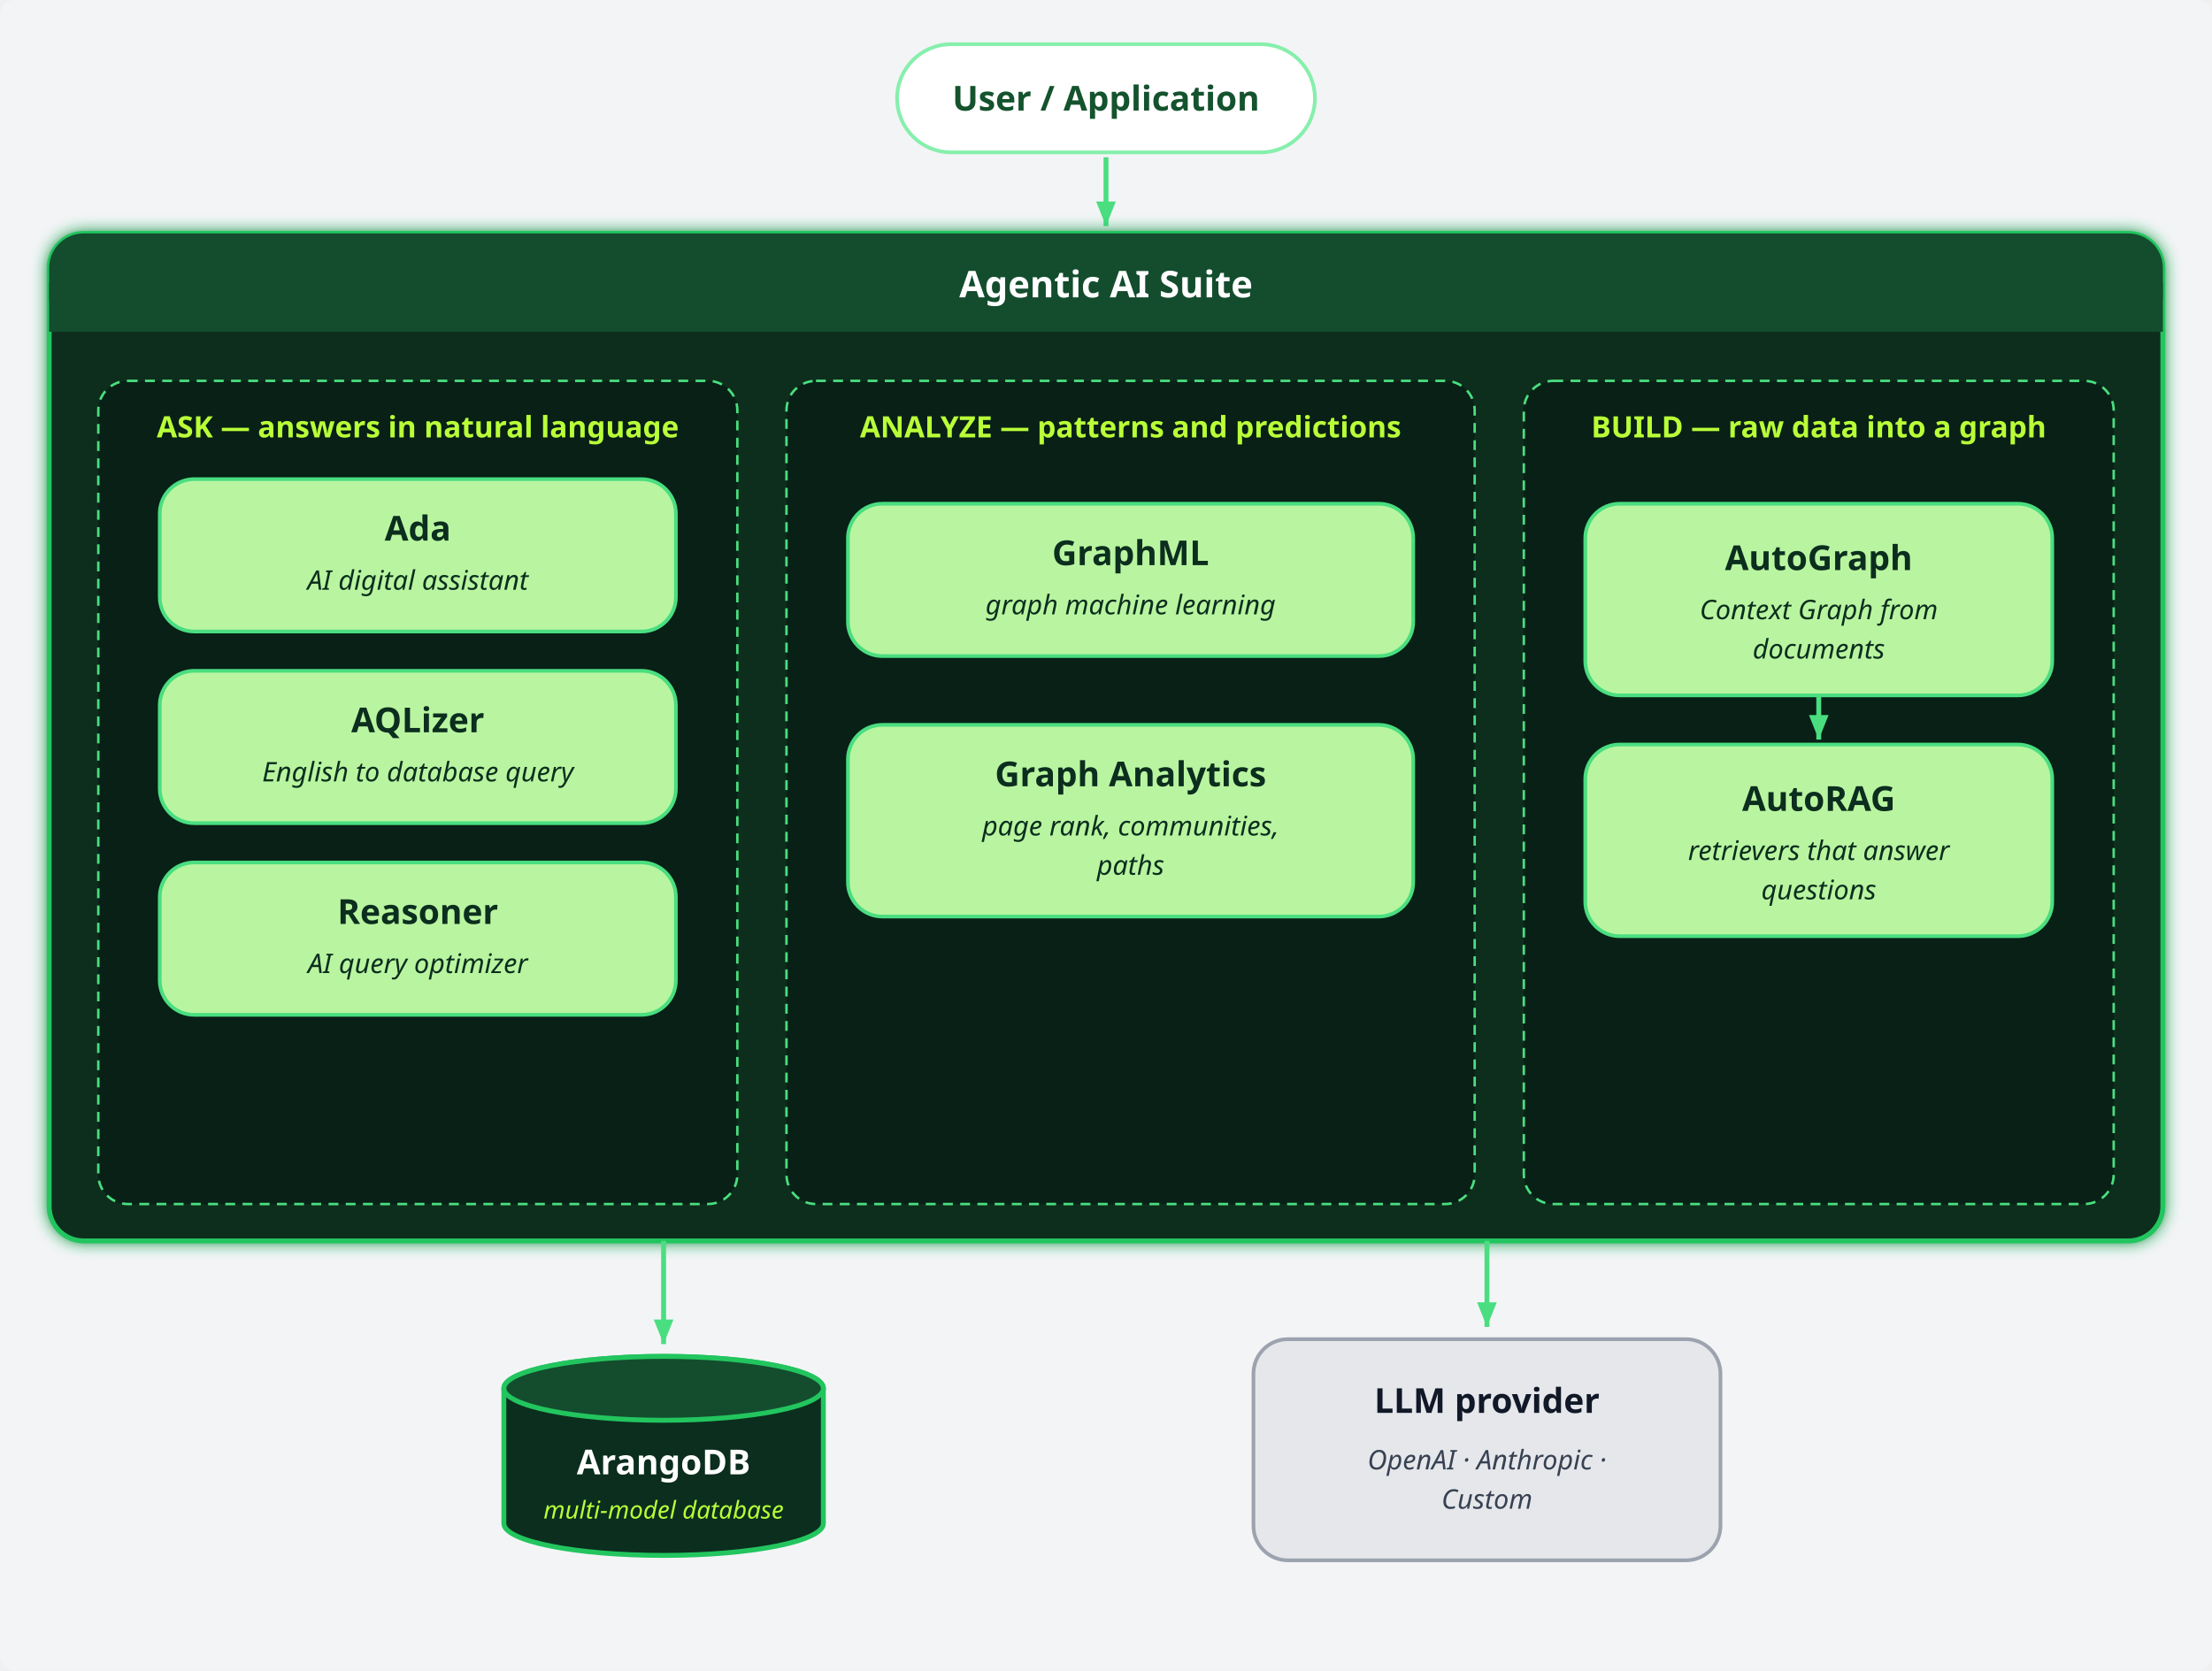
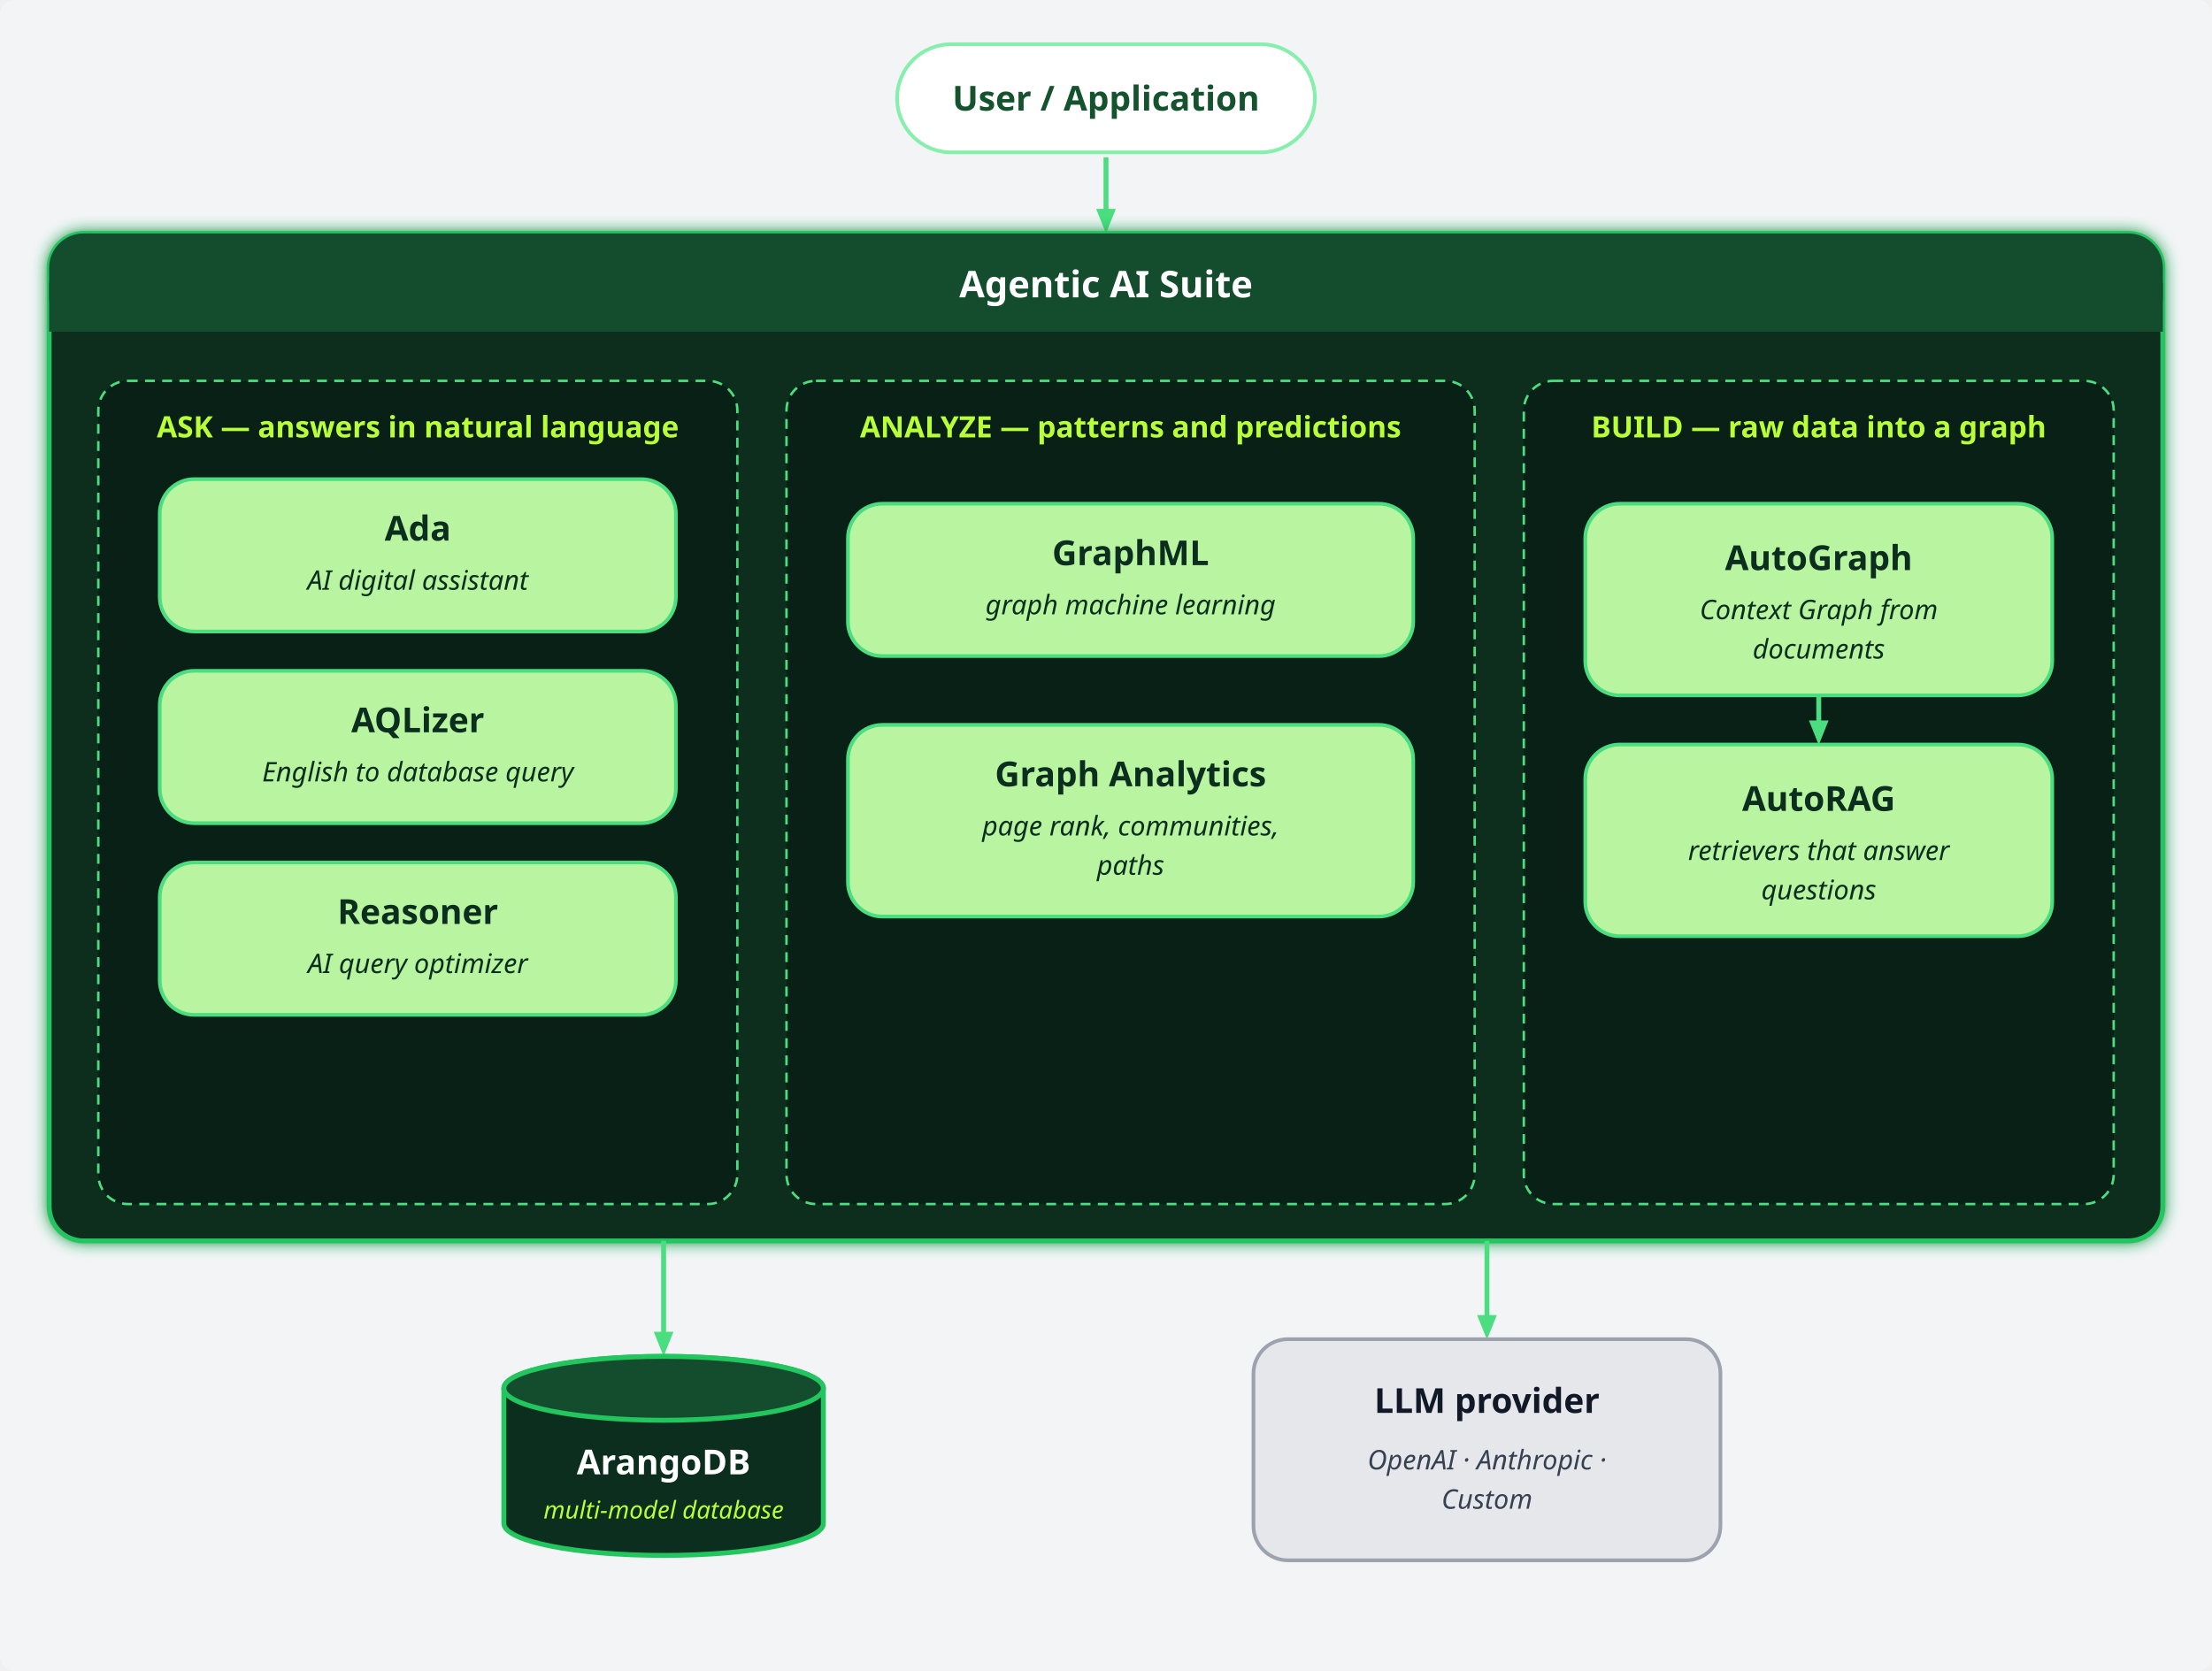
<svg xmlns="http://www.w3.org/2000/svg" viewBox="0 0 900 680" style="display:block;width:100%;max-width:900px;margin:0 auto">
  <style>
    .aai .pill-aai { fill: #b9f5a0; stroke: #4ade80; stroke-width: 1.5; }
    .aai .pill-ps  { fill: #ffffff; stroke: #86efac; stroke-width: 1.5; }
    .aai .pill-db  { fill: #e5e7eb; stroke: #9ca3af; stroke-width: 1.5; }
    .aai .card:hover .pill-aai { fill: #ffffff; stroke: #22c55e; }
    .aai .card:hover .pill-ps  { fill: #dcfce7; stroke: #22c55e; }
    .aai .card:hover .pill-db  { fill: #b9ff38; stroke: #22c55e; }
  </style>
  <defs>
    <filter id="aai-glow" x="-20%" y="-20%" width="140%" height="140%">
      <feGaussianBlur stdDeviation="3" result="blur" />
      <feMerge>
        <feMergeNode in="blur" />
        <feMergeNode in="SourceGraphic" />
      </feMerge>
    </filter>
-     <marker id="aai-arrow" markerWidth="10" markerHeight="8" refX="10" refY="4" orient="auto" markerUnits="userSpaceOnUse">
+     <marker id="aai-arrow" markerWidth="10" markerHeight="8" refX="2" refY="4" orient="auto" markerUnits="userSpaceOnUse">
      <polygon points="0 0,10 4,0 8" fill="#4ade80" />
    </marker>
  </defs>
  <g class="aai">
    <rect width="900" height="680" fill="#f3f4f6" rx="6" />
    <g class="card">
      <rect x="365" y="18" width="170" height="44" rx="22" class="pill-ps" />
      <text x="450" y="45" text-anchor="middle" font-family="sans-serif" font-size="14" font-weight="bold" fill="#14532d">User / Application</text>
    </g>
-     <path d="M 450 64 L 450 92" stroke="#4ade80" stroke-width="2" fill="none" marker-end="url(#aai-arrow)" />
+     <path d="M 450 64 L 450 87" stroke="#4ade80" stroke-width="2" fill="none" marker-end="url(#aai-arrow)" />
    <rect x="20" y="95" width="860" height="410" rx="14" fill="#0b2e1e" stroke="#22c55e" stroke-width="2" filter="url(#aai-glow)" />
    <rect x="20" y="95" width="860" height="40" rx="14" fill="#134d2e" />
    <rect x="20" y="115" width="860" height="20" fill="#134d2e" />
    <text x="450" y="121" text-anchor="middle" font-family="sans-serif" font-size="15" font-weight="bold" fill="#ffffff">Agentic AI Suite</text>
    <rect x="40" y="155" width="260" height="335" rx="12" fill="#082016" stroke="#4ade80" stroke-width="1" stroke-dasharray="4 3" />
    <text x="170" y="178" text-anchor="middle" font-family="sans-serif" font-size="12" font-weight="bold" fill="#b9ff38">ASK — answers in natural language</text>
    <g class="card">
      <rect x="65" y="195" width="210" height="62" rx="14" class="pill-aai" />
      <text x="170" y="220" text-anchor="middle" font-family="sans-serif" font-size="14" font-weight="bold" fill="#0b2e1e">Ada</text>
      <text x="170" y="240" text-anchor="middle" font-family="sans-serif" font-size="11" font-style="italic" fill="#0b2e1e">AI digital assistant</text>
    </g>
    <g class="card">
      <rect x="65" y="273" width="210" height="62" rx="14" class="pill-aai" />
      <text x="170" y="298" text-anchor="middle" font-family="sans-serif" font-size="14" font-weight="bold" fill="#0b2e1e">AQLizer</text>
      <text x="170" y="318" text-anchor="middle" font-family="sans-serif" font-size="11" font-style="italic" fill="#0b2e1e">English to database query</text>
    </g>
    <g class="card">
      <rect x="65" y="351" width="210" height="62" rx="14" class="pill-aai" />
      <text x="170" y="376" text-anchor="middle" font-family="sans-serif" font-size="14" font-weight="bold" fill="#0b2e1e">Reasoner</text>
      <text x="170" y="396" text-anchor="middle" font-family="sans-serif" font-size="11" font-style="italic" fill="#0b2e1e">AI query optimizer</text>
    </g>
    <rect x="320" y="155" width="280" height="335" rx="12" fill="#082016" stroke="#4ade80" stroke-width="1" stroke-dasharray="4 3" />
    <text x="460" y="178" text-anchor="middle" font-family="sans-serif" font-size="12" font-weight="bold" fill="#b9ff38">ANALYZE — patterns and predictions</text>
    <g class="card">
      <rect x="345" y="205" width="230" height="62" rx="14" class="pill-aai" />
      <text x="460" y="230" text-anchor="middle" font-family="sans-serif" font-size="14" font-weight="bold" fill="#0b2e1e">GraphML</text>
      <text x="460" y="250" text-anchor="middle" font-family="sans-serif" font-size="11" font-style="italic" fill="#0b2e1e">graph machine learning</text>
    </g>
    <g class="card">
      <rect x="345" y="295" width="230" height="78" rx="14" class="pill-aai" />
      <text x="460" y="320" text-anchor="middle" font-family="sans-serif" font-size="14" font-weight="bold" fill="#0b2e1e">Graph Analytics</text>
      <text x="460" y="340" text-anchor="middle" font-family="sans-serif" font-size="11" font-style="italic" fill="#0b2e1e">page rank, communities,</text>
      <text x="460" y="356" text-anchor="middle" font-family="sans-serif" font-size="11" font-style="italic" fill="#0b2e1e">paths</text>
    </g>
    <rect x="620" y="155" width="240" height="335" rx="12" fill="#082016" stroke="#4ade80" stroke-width="1" stroke-dasharray="4 3" />
    <text x="740" y="178" text-anchor="middle" font-family="sans-serif" font-size="12" font-weight="bold" fill="#b9ff38">BUILD — raw data into a graph</text>
    <g class="card">
      <rect x="645" y="205" width="190" height="78" rx="14" class="pill-aai" />
      <text x="740" y="232" text-anchor="middle" font-family="sans-serif" font-size="14" font-weight="bold" fill="#0b2e1e">AutoGraph</text>
      <text x="740" y="252" text-anchor="middle" font-family="sans-serif" font-size="11" font-style="italic" fill="#0b2e1e">Context Graph from</text>
      <text x="740" y="268" text-anchor="middle" font-family="sans-serif" font-size="11" font-style="italic" fill="#0b2e1e">documents</text>
    </g>
-     <path d="M 740 283 L 740 301" stroke="#4ade80" stroke-width="2" fill="none" marker-end="url(#aai-arrow)" />
+     <path d="M 740 283 L 740 295.2" stroke="#4ade80" stroke-width="2" fill="none" marker-end="url(#aai-arrow)" />
    <g class="card">
      <rect x="645" y="303" width="190" height="78" rx="14" class="pill-aai" />
      <text x="740" y="330" text-anchor="middle" font-family="sans-serif" font-size="14" font-weight="bold" fill="#0b2e1e">AutoRAG</text>
      <text x="740" y="350" text-anchor="middle" font-family="sans-serif" font-size="11" font-style="italic" fill="#0b2e1e">retrievers that answer</text>
      <text x="740" y="366" text-anchor="middle" font-family="sans-serif" font-size="11" font-style="italic" fill="#0b2e1e">questions</text>
    </g>
-     <path d="M 270 505 L 270 547" stroke="#4ade80" stroke-width="2" fill="none" marker-end="url(#aai-arrow)" />
-     <path d="M 605 505 L 605 540" stroke="#4ade80" stroke-width="2" fill="none" marker-end="url(#aai-arrow)" />
+     <path d="M 270 505 L 270 544" stroke="#4ade80" stroke-width="2" fill="none" marker-end="url(#aai-arrow)" />
+     <path d="M 605 505 L 605 537.2" stroke="#4ade80" stroke-width="2" fill="none" marker-end="url(#aai-arrow)" />
    <g class="card">
      <ellipse cx="270" cy="565" rx="65" ry="13" fill="#0b2e1e" stroke="#22c55e" stroke-width="2" />
      <path d="M 205 565 L 205 620 A 65 13 0 0 0 335 620 L 335 565" fill="#0b2e1e" stroke="#22c55e" stroke-width="2" />
      <ellipse cx="270" cy="565" rx="65" ry="13" fill="#134d2e" stroke="#22c55e" stroke-width="2" />
      <text x="270" y="600" text-anchor="middle" font-family="sans-serif" font-size="14" font-weight="bold" fill="#ffffff">ArangoDB</text>
      <text x="270" y="618" text-anchor="middle" font-family="sans-serif" font-size="10" font-style="italic" fill="#b9ff38">multi-model database</text>
    </g>
    <g class="card">
      <rect x="510" y="545" width="190" height="90" rx="14" class="pill-db" />
      <text x="605" y="575" text-anchor="middle" font-family="sans-serif" font-size="14" font-weight="bold" fill="#111827">LLM provider</text>
      <text x="605" y="598" text-anchor="middle" font-family="sans-serif" font-size="11" font-style="italic" fill="#374151">OpenAI · Anthropic ·</text>
      <text x="605" y="614" text-anchor="middle" font-family="sans-serif" font-size="11" font-style="italic" fill="#374151">Custom</text>
    </g>
  </g>
</svg>
